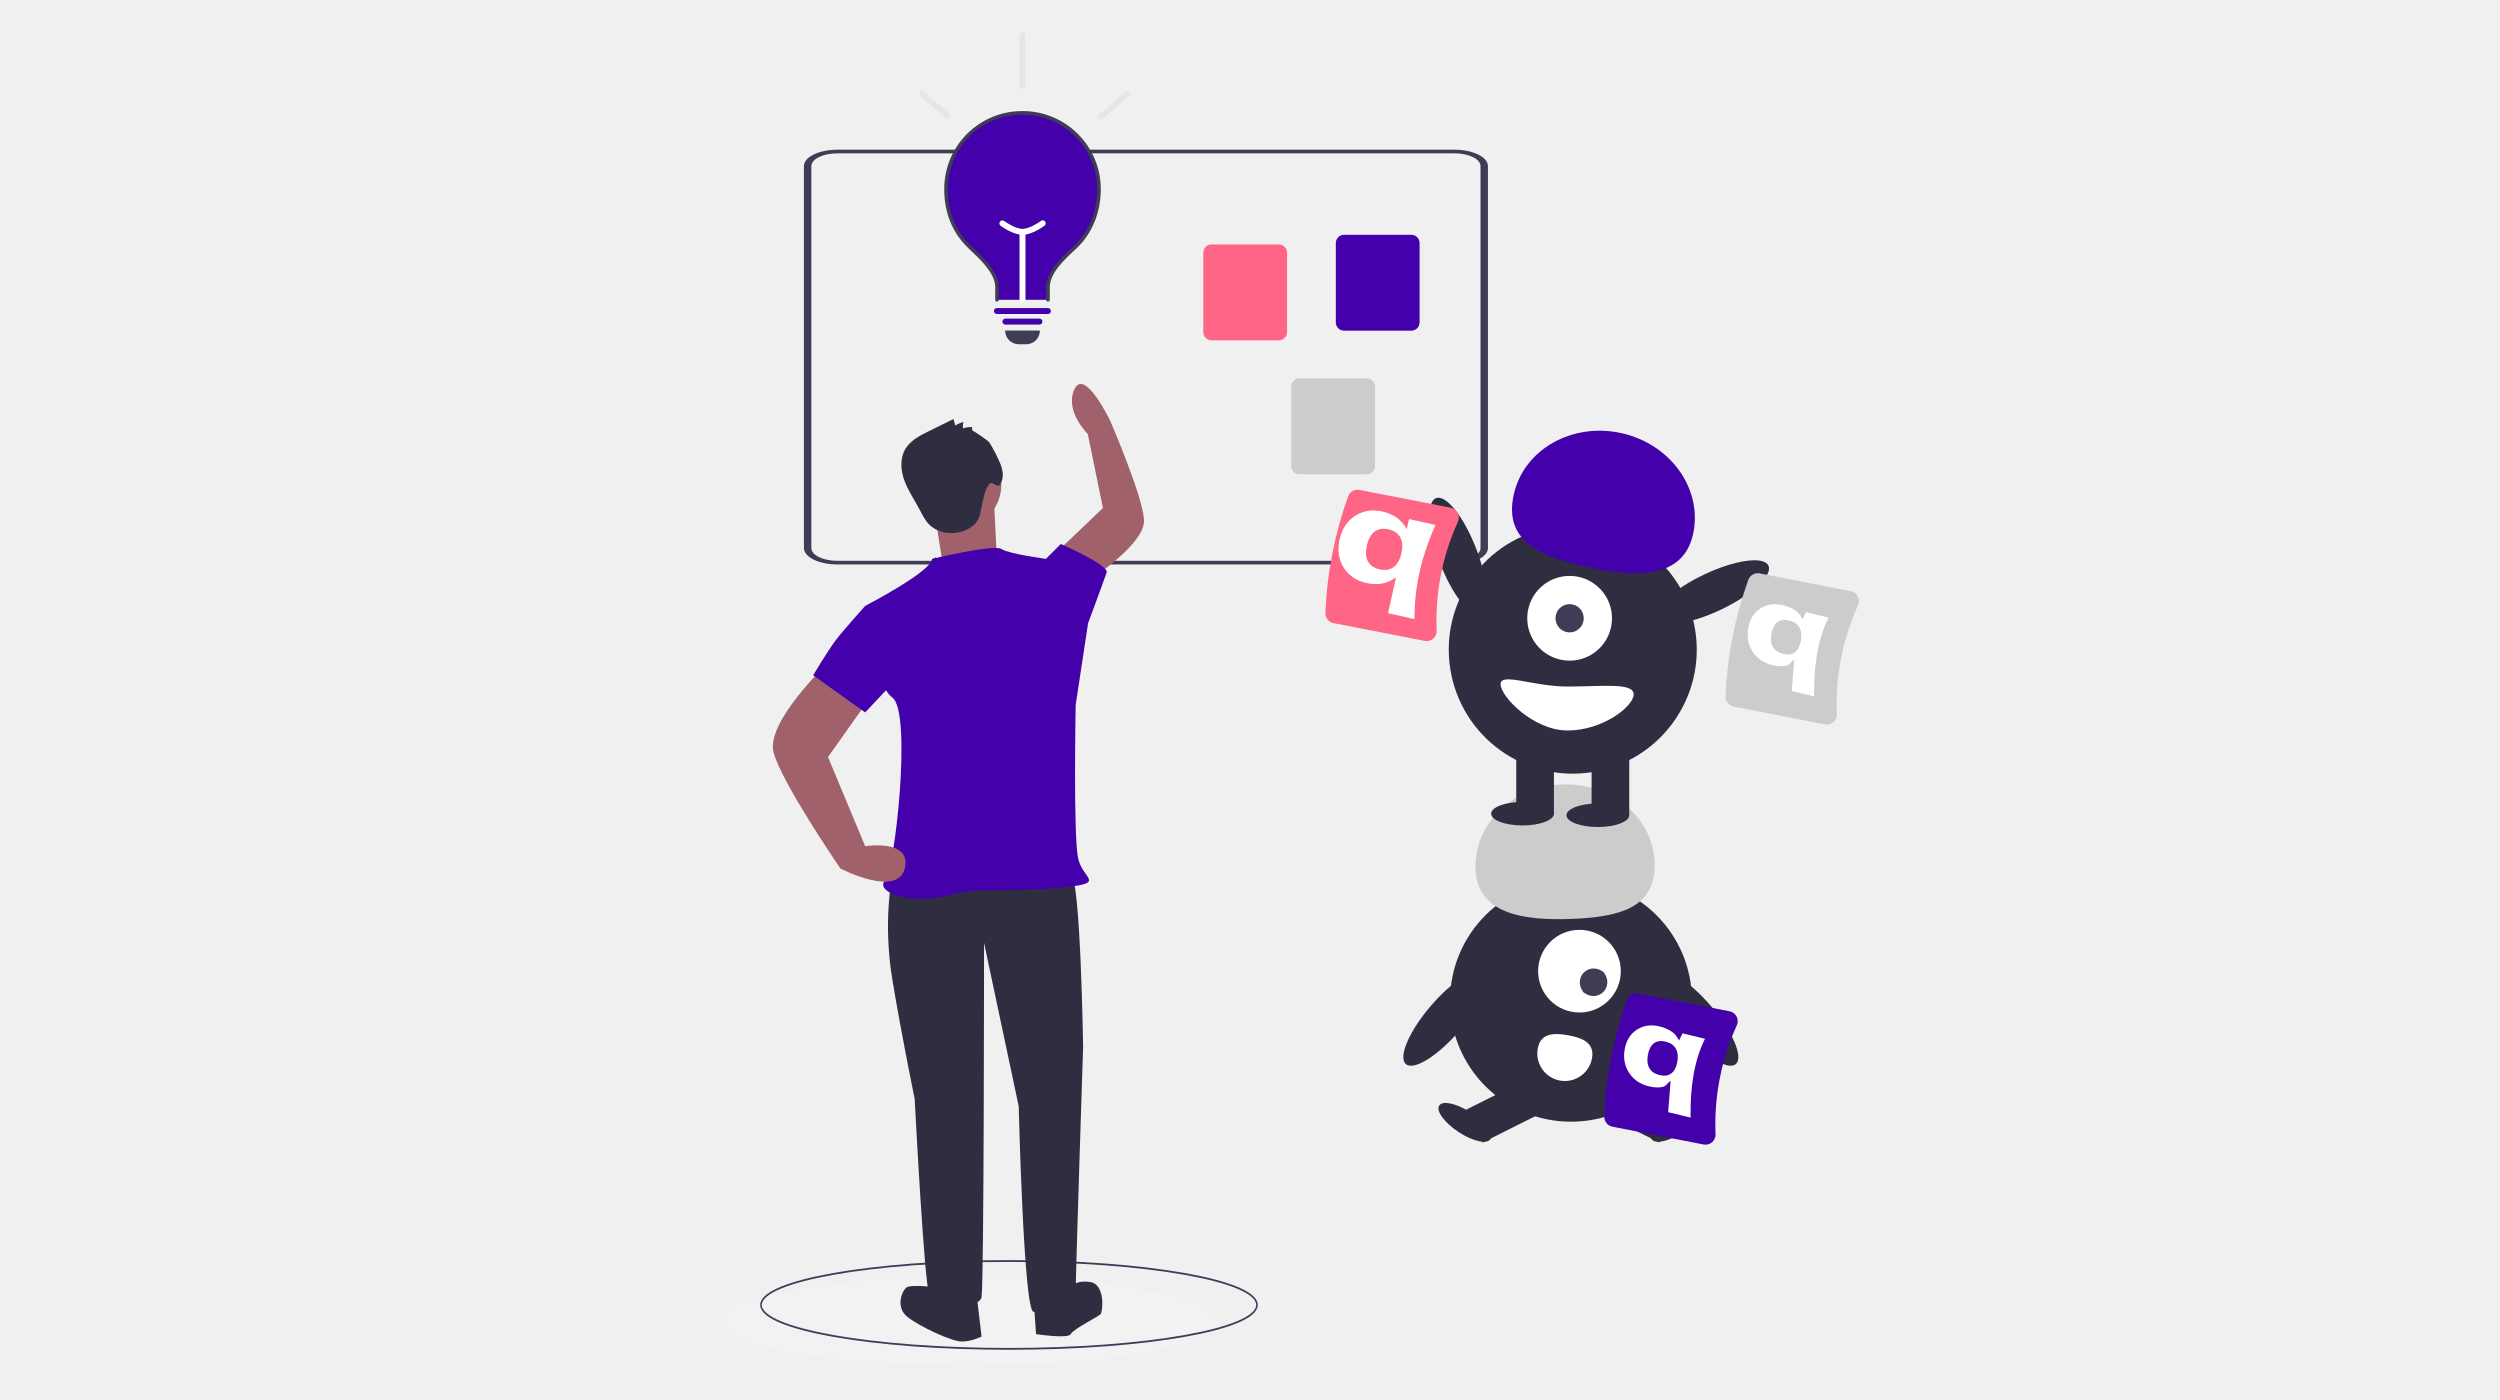
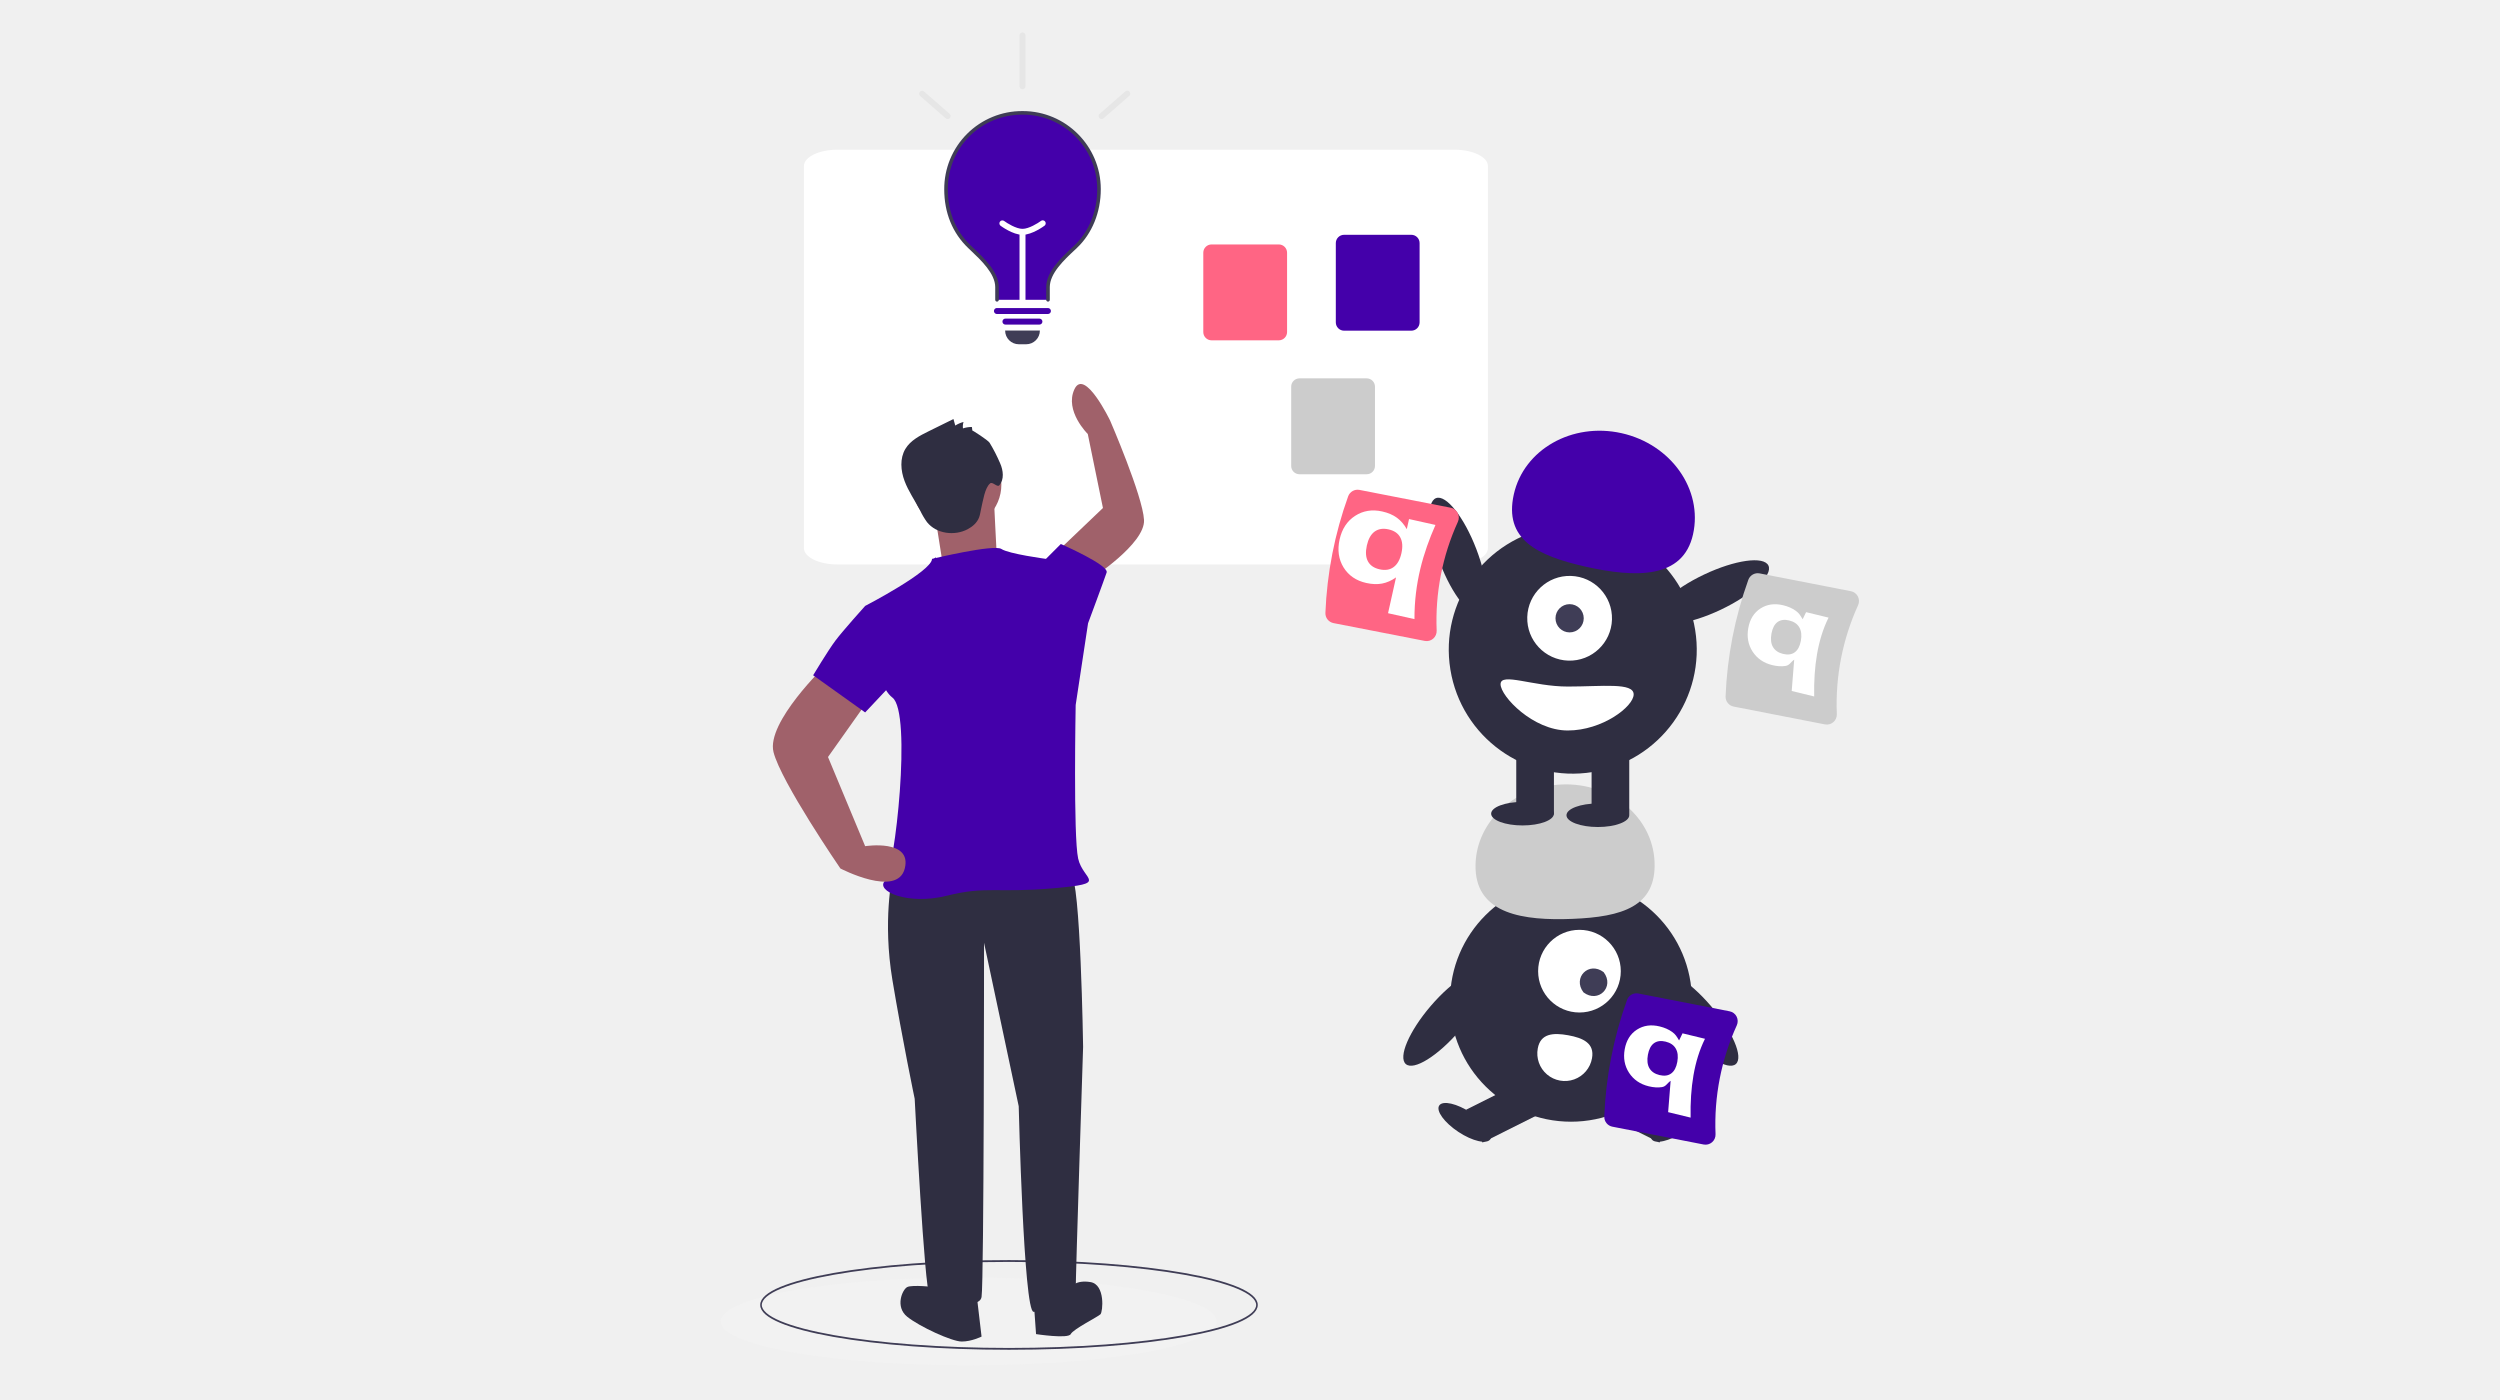
<svg xmlns="http://www.w3.org/2000/svg" id="bebdbc02-5f56-4bd5-9ad9-bce5f07a2c3e" data-name="Layer 1" width="1400" height="783.894" viewBox="0 0 1400 783.894" version="1.1">
  <defs id="defs171" />
-   <path style="fill:#3f3d56;stroke-width:1.743" d="m 468.93,316.093 h 345.584 a 18.758,9.179 0 0 0 18.736,-9.168 V 93.001 A 18.758,9.179 0 0 0 814.514,83.832 H 468.93 a 18.758,9.179 0 0 0 -18.736,9.168 V 306.925 a 18.758,9.179 0 0 0 18.736,9.168 z M 814.514,85.87 a 14.589,7.139 0 0 1 14.573,7.131 V 306.925 a 14.589,7.139 0 0 1 -14.573,7.131 H 468.93 a 14.589,7.139 0 0 1 -14.573,-7.131 V 93.001 a 14.589,7.139 0 0 1 14.573,-7.131 z" id="path60" />
+   <path style="fill:#ffffff;stroke-width:1.743;fill-opacity:1" d="m 468.93,316.093 h 345.584 c 10.343,-0.006 18.725,-4.107 18.736,-9.168 V 93.001 c -0.012,-5.061 -8.393,-9.162 -18.736,-9.168 H 468.93 c -10.343,0.006 -18.725,4.107 -18.736,9.168 V 306.925 c 0.012,5.061 8.394,9.162 18.736,9.168 z" id="path60" />
  <g id="g90" transform="translate(63.83427,17.40935)">
    <g transform="matrix(0.9017238,0,0,1.025085,151.6982,-248.3595)" id="g258">
      <ellipse style="fill:#f2f2f2" cx="362.589" cy="947.179" rx="154" ry="24" id="ellipse6" />
      <ellipse style="fill:none;stroke:#3f3d56;stroke-miterlimit:10" cx="387.589" cy="938.179" rx="154" ry="24" stroke-miterlimit="10" id="ellipse8" />
    </g>
    <circle r="27.653" style="fill:#ff6584;stroke-width:0.795" id="circle28" cy="322.224" cx="505.568" />
    <rect style="fill:#3f3d56;stroke-width:0.795" id="rect98" transform="rotate(-0.1077159)" height="78.934" width="1.998" y="335.379" x="484.748" />
    <path style="fill:#4400aa;stroke-width:0.795" id="path100" d="m 505.836,344.489 c 0.179,27.601 -19.198,50.103 -19.198,50.103 0,0 -19.667,-22.248 -19.846,-49.849 -0.179,-27.601 19.198,-50.103 19.198,-50.103 0,0 19.667,22.248 19.846,49.849 z" />
    <path style="opacity:0.1;stroke-width:0.795" id="path102" d="m 505.836,344.489 c 0.179,27.601 -19.198,50.103 -19.198,50.103 0,0 -19.667,-22.248 -19.846,-49.849 -0.179,-27.601 19.198,-50.103 19.198,-50.103 0,0 19.667,22.248 19.846,49.849 z" />
    <rect style="fill:#3f3d56;stroke-width:0.795" id="rect104" transform="rotate(-0.1077159)" height="78.934" width="1.998" y="335.379" x="458.77" />
    <path style="fill:#4400aa;stroke-width:0.795" id="path106" d="m 479.858,344.537 c 0.179,27.601 -19.198,50.103 -19.198,50.103 0,0 -19.667,-22.248 -19.846,-49.849 -0.179,-27.601 19.198,-50.103 19.198,-50.103 0,0 19.667,22.248 19.846,49.849 z" />
    <path style="fill:#2f2e41;stroke-width:0.795" id="path146" d="m 448.39,471.708 -12.483,1.387 c 0,0 -5.548,24.966 0,58.254 5.548,33.288 12.483,66.576 12.483,66.576 0,0 5.548,108.187 8.322,109.574 2.774,1.387 27.74,9.709 29.127,1.387 1.387,-8.322 1.387,-198.342 1.387,-198.342 l 19.418,91.542 c 0,0 2.774,115.122 8.322,115.122 5.548,0 23.579,-1.387 23.579,-11.096 0,-9.709 4.161,-137.314 4.161,-137.314 0,0 -1.387,-94.316 -6.935,-97.09 -5.548,-2.774 -87.381,2e-5 -87.381,2e-5 z" />
    <path style="fill:#2f2e41;stroke-width:0.795" id="path148" d="m 459.486,703.338 c 0,0 -12.483,-1.387 -15.257,0 -2.774,1.387 -6.935,11.096 0,16.644 6.935,5.548 24.966,13.87 30.514,13.87 5.548,0 11.096,-2.774 11.096,-2.774 l -2.774,-23.579 z" />
    <path style="fill:#2f2e41;stroke-width:0.795" id="path150" d="m 514.967,710.273 1.387,19.418 c 0,0 18.031,2.774 19.418,0 1.387,-2.774 15.257,-9.709 16.644,-11.096 1.387,-1.387 2.774,-16.644 -5.548,-18.031 -8.322,-1.387 -11.096,2.774 -11.096,2.774 z" />
    <path style="fill:#a0616a;stroke-width:0.795" id="path152" d="m 547.199,306.666 c 0,0 30.324,-19.5 29.622,-32.897 -0.702,-13.397 -18.983,-55.639 -18.983,-55.639 0,0 -14.301,-29.733 -19.986,-17.582 -5.685,12.151 7.472,25.086 7.472,25.086 l 8.492,41.437 -23.08,22.018 z" />
    <circle r="24.966" style="fill:#a0616a;stroke-width:0.795" id="circle154" cy="253.948" cx="471.969" />
    <path style="fill:#a0616a;stroke-width:0.795" id="path156" d="m 459.486,269.205 4.161,26.353 30.514,-5.548 c 0,0 -1.387,-26.353 -1.387,-29.127 0,-2.774 -33.288,8.322 -33.288,8.322 z" />
    <path style="opacity:1;vector-effect:none;fill:#4400aa;fill-opacity:1;stroke-width:0.795;stroke-linecap:butt;stroke-linejoin:miter;stroke-miterlimit:4;stroke-dasharray:none;stroke-dashoffset:0;stroke-opacity:1" id="path158" d="m 458.099,295.558 c 0,0 34.675,-8.322 38.836,-5.548 4.161,2.774 24.966,5.548 24.966,5.548 l 23.579,36.062 -6.935,45.771 c 0,0 -1.387,73.511 1.387,85.994 2.774,12.483 18.031,13.87 -13.87,16.644 -31.901,2.774 -37.449,-1.387 -59.641,4.161 -22.192,5.548 -40.223,-2.774 -34.675,-8.322 5.548,-5.548 15.257,-94.316 4.161,-102.638 -11.096,-8.322 -15.257,-51.319 -15.257,-51.319 0,0 37.449,-19.418 37.449,-26.353 z" />
    <path style="opacity:1;vector-effect:none;fill:#4400aa;fill-opacity:1;stroke-width:0.795;stroke-linecap:butt;stroke-linejoin:miter;stroke-miterlimit:4;stroke-dasharray:none;stroke-dashoffset:0;stroke-opacity:1" id="path160" d="m 517.741,299.719 4.161,-4.161 8.322,-8.322 c 0,0 27.047,11.79 25.66,15.951 -1.387,4.161 -10.403,28.434 -10.403,28.434 l -12.483,4.161 z" />
    <path style="fill:#2f2e41;stroke-width:0.795" id="path162" d="m 480.682,223.701 -0.256,-2 a 15.722,15.722 0 0 0 -4.997,0.785 8.209,8.209 0 0 1 0.308,-3.594 15.98,15.98 0 0 0 -4.625,2.011 l -1.009,-3.65 -13.866,6.833 c -4.977,2.453 -10.225,5.149 -13.07,9.912 -3.172,5.311 -2.62,12.137 -0.452,17.93 2.168,5.794 5.771,10.921 8.66,16.391 a 40.952,40.952 0 0 0 3.935,6.698 c 5.234,6.524 15.421,7.843 22.801,3.905 2.723,-1.453 5.198,-3.625 6.318,-6.502 0.67,-1.72 0.823,-3.591 1.262,-5.384 0.913,-3.728 1.972,-11.424 5.001,-13.783 1.333,-1.038 3.975,2.403 5.079,1.125 2.838,-3.284 2.242,-8.35 0.48,-12.317 a 89.869,89.869 0 0 0 -5.916,-11.54 c -0.952,-1.487 -9.685,-7.061 -9.654,-6.822 z" />
    <path style="fill:#a0616a;stroke-width:0.795" id="path164" d="m 398.458,355.199 c 0,0 -33.288,31.901 -29.127,48.545 4.161,16.644 37.449,65.189 37.449,65.189 0,0 31.901,16.644 36.062,0 4.161,-16.644 -22.192,-12.483 -22.192,-12.483 l -20.805,-49.932 23.579,-33.288 z" />
    <path style="opacity:1;vector-effect:none;fill:#4400aa;fill-opacity:1;stroke-width:0.795;stroke-linecap:butt;stroke-linejoin:miter;stroke-miterlimit:4;stroke-dasharray:none;stroke-dashoffset:0;stroke-opacity:1" id="path166" d="m 437.294,324.685 -16.644,-2.774 c 0,0 -12.483,13.87 -16.644,19.418 -4.161,5.548 -12.483,19.418 -12.483,19.418 l 29.127,20.805 22.192,-23.579 z" />
  </g>
  <path style="fill:#4400aa;stroke-width:1.233" d="m 752.691,185.186 h 37.647 a 4.641,4.641 0 0 0 4.636,-4.636 v -44.426 a 4.641,4.641 0 0 0 -4.636,-4.636 h -37.647 a 4.641,4.641 0 0 0 -4.636,4.636 V 180.55 a 4.641,4.641 0 0 0 4.636,4.636 z" id="path62" />
  <path style="fill:#cccccc;stroke-width:1.233" d="m 727.703,265.581 h 37.647 a 4.641,4.641 0 0 0 4.636,-4.636 v -44.426 a 4.641,4.641 0 0 0 -4.636,-4.636 h -37.647 a 4.641,4.641 0 0 0 -4.636,4.636 v 44.426 a 4.641,4.641 0 0 0 4.636,4.636 z" id="path64" />
  <path style="fill:#ff6584;stroke-width:1.233" d="m 678.478,190.583 h 37.647 a 4.641,4.641 0 0 0 4.636,-4.636 v -44.426 a 4.641,4.641 0 0 0 -4.636,-4.636 h -37.647 a 4.641,4.641 0 0 0 -4.636,4.636 v 44.426 a 4.641,4.641 0 0 0 4.636,4.636 z" id="path66" />
  <g id="g547" transform="matrix(-1.030491,0,0,1.030491,94.83133,802.5172)">
    <path style="fill:#3f3d56;stroke-width:0.324" id="path32-0" d="m -473.079,-599.142 h 18.886 v 0 a 7.455,7.455 0 0 1 -7.455,7.455 h -3.976 a 7.455,7.455 0 0 1 -7.455,-7.455 z" />
    <path style="fill:#4400aa;stroke-width:0.324" id="path34-2" d="m -449.781,-615.833 v -6.928 c 0,-8.371 9.104,-16.289 15.01,-21.938 8.325,-7.958 12.701,-18.65 12.701,-31.175 a 41.567,41.567 0 0 0 -83.133,-0.231 q -3.3e-4,0.116 0,0.231 c 0,12.077 4.564,23.494 12.701,31.175 5.874,5.545 15.01,13.48 15.01,21.938 v 6.928" />
    <path style="fill:#3f3d56;stroke-width:0.324" id="path36-3" d="m -449.781,-614.861 a 0.972,0.972 0 0 1 -0.972,-0.972 v -6.928 c 0,-8.144 8.032,-15.746 13.896,-21.297 0.487,-0.461 0.96,-0.909 1.414,-1.343 8.113,-7.756 12.401,-18.293 12.401,-30.472 0,-22.763 -17.831,-40.594 -40.594,-40.594 -0.038,-1.5e-4 -0.076,-1.5e-4 -0.115,-1.5e-4 a 40.525,40.525 0 0 0 -40.479,40.366 v 0.226 c 0,11.928 4.518,23.033 12.396,30.47 0.399,0.377 0.814,0.765 1.239,1.163 5.94,5.562 14.076,13.178 14.076,21.481 v 6.928 a 0.972,0.972 0 1 1 -1.945,0 v -6.928 c 0,-7.46 -7.78,-14.743 -13.46,-20.062 -0.428,-0.4 -0.844,-0.79 -1.245,-1.169 -8.265,-7.802 -13.006,-19.423 -13.006,-31.882 v -0.233 c 0.065,-23.351 19.086,-42.306 42.421,-42.306 0.041,0 0.079,0 0.12,1.6e-4 a 42.317,42.317 0 0 1 42.536,42.539 c 0,12.723 -4.496,23.747 -13.001,31.878 -0.457,0.436 -0.932,0.887 -1.422,1.35 -5.608,5.308 -13.288,12.578 -13.288,19.884 v 6.928 a 0.972,0.972 0 0 1 -0.972,0.972 z" />
    <path style="fill:#4400aa;stroke-width:0.324" id="path38-7" d="m -454.399,-602.384 h -18.474 a 1.621,1.621 0 0 1 0,-3.241 h 18.474 a 1.621,1.621 0 1 1 0,3.241 z" />
    <path style="fill:#e6e6e6;stroke-width:0.324" id="path40-5" d="m -506.615,-714.074 a 1.614,1.614 0 0 1 -1.065,-0.4 l -13.918,-12.149 a 1.621,1.621 0 1 1 2.131,-2.442 l 13.918,12.149 a 1.621,1.621 0 0 1 -1.066,2.841 z" />
    <path style="fill:#e6e6e6;stroke-width:0.324" id="path42-9" d="m -422.966,-714.074 a 1.621,1.621 0 0 1 -1.066,-2.841 l 13.917,-12.149 a 1.621,1.621 0 0 1 2.131,2.442 l -13.917,12.149 a 1.614,1.614 0 0 1 -1.065,0.4 z" />
    <path style="fill:#4400aa;stroke-width:0.324" id="path44-2" d="m -449.781,-608.136 h -27.711 a 1.621,1.621 0 0 1 0,-3.241 h 27.711 a 1.621,1.621 0 1 1 0,3.241 z" />
    <path style="fill:#ffffff;stroke-width:0.324" id="path46-2" d="m -463.636,-614.212 a 1.621,1.621 0 0 1 -1.621,-1.621 v -36.948 a 1.621,1.621 0 0 1 3.241,0 v 36.948 a 1.621,1.621 0 0 1 -1.621,1.621 z" />
    <path style="fill:#ffffff;stroke-width:0.324" id="path48-8" d="m -463.636,-651.16 c -5.236,0 -11.665,-4.737 -11.936,-4.939 a 1.621,1.621 0 1 1 1.935,-2.601 c 1.611,1.195 6.549,4.298 10.002,4.298 3.453,0 8.391,-3.103 10.002,-4.299 a 1.621,1.621 0 0 1 1.934,2.601 c -0.271,0.202 -6.7,4.939 -11.936,4.939 z" />
    <path style="fill:#e6e6e6;stroke-width:0.324" id="path50-9" d="m -463.636,-730.252 a 1.621,1.621 0 0 1 -1.621,-1.621 v -27.711 a 1.621,1.621 0 0 1 3.241,0 v 27.711 a 1.621,1.621 0 0 1 -1.621,1.621 z" />
  </g>
  <g id="g120" transform="matrix(0.8853712,0,0,0.8853712,100.4937,25.52594)">
    <circle r="76.501" transform="scale(-1,1)" id="circle116" cy="604.151" cx="-880.153" style="fill:#2f2e41;stroke-width:1.821" />
    <rect id="rect118" transform="matrix(-0.8941465,-0.4477745,-0.4477745,0.8941465,0,0)" height="23.241" width="41.64" y="178.004" x="-1147.666" style="fill:#2f2e41;stroke-width:1.821" />
    <ellipse id="ellipse120-5" transform="matrix(-0.550463,-0.8348596,-0.8348596,0.550463,0,0)" ry="19.367" rx="7.263" cy="-415.985" cx="-1090.066" style="fill:#2f2e41;stroke-width:1.821" />
    <rect id="rect122" transform="matrix(-0.4477745,-0.8941465,-0.8941465,0.4477745,0,0)" height="41.64" width="23.241" y="-467.946" x="-989.465" style="fill:#2f2e41;stroke-width:1.821" />
    <ellipse id="ellipse124" transform="matrix(-0.8348596,-0.550463,-0.550463,0.8348596,0,0)" ry="7.263" rx="19.367" cy="121.083" cx="-1053.624" style="fill:#2f2e41;stroke-width:1.821" />
    <circle r="26.146" transform="scale(-1,1)" id="circle126" cy="585.438" cx="-885.509" style="fill:#ffffff;stroke-width:1.821" />
    <path id="path128" d="m 900.818,586.07 c -9.329,-7.105 -19.874,3.44 -12.768,12.768 9.328,7.105 19.874,-3.44 12.768,-12.768 z" style="fill:#3f3d56;stroke-width:1.821" />
    <path id="path130-3" d="m 819.805,520.926 c -1.15,-28.322 23.259,-52.311 54.52,-53.58 31.261,-1.27 57.535,20.66 58.686,48.982 1.15,28.322 -20.58,34.757 -51.841,36.027 -31.261,1.27 -60.214,-3.106 -61.365,-31.428 z" style="fill:#cccccc;stroke-width:1.821" />
    <ellipse id="ellipse132" transform="matrix(-0.7587581,-0.6513725,-0.6513725,0.7587581,0,0)" ry="38.25" rx="12.008" cy="-54.726" cx="-1008.195" style="fill:#2f2e41;stroke-width:1.821" />
    <ellipse id="ellipse134" transform="matrix(-0.6513725,-0.7587581,-0.7587581,0.6513725,0,0)" ry="12.008" rx="38.25" cy="-327.29" cx="-1091.75" style="fill:#2f2e41;stroke-width:1.821" />
    <path id="path136" d="m 859.142,634.299 a 17.431,17.431 0 1 0 34.298,6.244 l 0.005,-0.034 c 1.715,-9.473 -5.609,-12.825 -15.082,-14.54 -9.473,-1.715 -17.507,-1.143 -19.222,8.33 z" style="fill:#ffffff;stroke-width:1.821" />
    <ellipse id="ellipse176" transform="matrix(-0.3570287,-0.9340934,-0.9340934,0.3570287,0,0)" ry="12.31" rx="39.211" cy="-640.207" cx="-590.346" style="fill:#2f2e41;stroke-width:1.821" />
    <circle r="78.422" id="circle178" transform="matrix(-0.1601823,-0.9870874,-0.9870874,0.1601823,0,0)" cy="-808.687" cx="-518.316" style="fill:#2f2e41;stroke-width:1.821" />
    <rect transform="scale(-1,1)" id="rect180" height="42.685" width="23.824" y="443.632" x="-917.006" style="fill:#2f2e41;stroke-width:1.821" />
    <rect transform="scale(-1,1)" id="rect182" height="42.685" width="23.824" y="443.632" x="-869.357" style="fill:#2f2e41;stroke-width:1.821" />
    <ellipse transform="scale(-1,1)" id="ellipse184" ry="7.445" rx="19.854" cy="486.814" cx="-897.152" style="fill:#2f2e41;stroke-width:1.821" />
    <ellipse transform="scale(-1,1)" id="ellipse186" ry="7.445" rx="19.854" cy="485.821" cx="-849.503" style="fill:#2f2e41;stroke-width:1.821" />
    <circle r="26.802" id="circle188" transform="matrix(-0.9995685,-0.02937368,-0.02937368,0.9995685,0,0)" cy="336.248" cx="-889.545" style="fill:#ffffff;stroke-width:1.821" />
    <circle r="8.934" transform="scale(-1,1)" id="circle190" cy="362.232" cx="-879.284" style="fill:#3f3d56;stroke-width:1.821" />
    <path id="path192" d="m 957.341,309.155 c 6.332,-28.359 -13.909,-57.014 -45.211,-64.003 -31.301,-6.989 -61.81,10.334 -68.142,38.692 -6.332,28.358 14.412,38.818 45.714,45.807 31.301,6.989 61.307,7.862 67.639,-20.496 z" style="fill:#4400aa;stroke-width:1.821" />
    <ellipse id="ellipse194" transform="matrix(-0.4285293,-0.9035279,-0.9035279,0.4285293,0,0)" ry="39.211" rx="12.31" cy="-727.918" cx="-727.849" style="fill:#2f2e41;stroke-width:1.821" />
    <path id="path196" d="m 919.79,410.377 c 0,7.675 -19.763,22.832 -41.693,22.832 -21.93,0 -42.491,-21.609 -42.491,-29.284 0,-7.675 20.562,1.489 42.491,1.489 21.93,0 41.693,-2.712 41.693,4.963 z" style="fill:#ffffff;stroke-width:1.821" />
    <path id="path198" d="m 729.93,365.277 57.726,11.268 a 6.264,6.264 0 0 0 5.317,-1.406 6.37,6.37 0 0 0 2.216,-5.135 150.943,150.943 0 0 1 13.431,-68.805 6.371,6.371 0 0 0 -0.122,-5.591 6.264,6.264 0 0 0 -4.398,-3.303 l -57.726,-11.268 a 6.347,6.347 0 0 0 -7.153,4.023 247.085,247.085 0 0 0 -14.406,73.8 6.347,6.347 0 0 0 5.115,6.418 z" style="fill:#ff6584;stroke-width:1.821" />
    <path id="path200" d="m 983.038,418.083 57.726,11.268 a 6.264,6.264 0 0 0 5.317,-1.406 6.37,6.37 0 0 0 2.215,-5.135 150.943,150.943 0 0 1 13.431,-68.805 6.371,6.371 0 0 0 -0.122,-5.591 6.264,6.264 0 0 0 -4.398,-3.303 l -57.726,-11.268 a 6.347,6.347 0 0 0 -7.153,4.023 247.085,247.085 0 0 0 -14.406,73.8 6.347,6.347 0 0 0 5.115,6.418 z" style="fill:#cccccc;stroke-width:1.821" />
    <path id="path204" d="m 906.321,683.798 57.726,11.268 a 6.264,6.264 0 0 0 5.317,-1.406 6.37,6.37 0 0 0 2.215,-5.135 150.943,150.943 0 0 1 13.431,-68.805 6.371,6.371 0 0 0 -0.122,-5.591 6.264,6.264 0 0 0 -4.398,-3.303 L 922.765,599.558 a 6.347,6.347 0 0 0 -7.153,4.023 247.085,247.085 0 0 0 -14.406,73.8 6.347,6.347 0 0 0 5.115,6.418 z" style="fill:#4400aa;stroke-width:1.821" />
    <path d="m 764.731,305.994 c -3.507,-0.782 -6.447,-0.306 -8.82,1.43 -2.338,1.743 -3.966,4.67 -4.882,8.779 -0.917,4.11 -0.687,7.45 0.688,10.022 1.41,2.579 3.869,4.26 7.376,5.043 3.576,0.798 6.533,0.325 8.872,-1.418 2.373,-1.736 4.017,-4.658 4.934,-8.768 0.917,-4.11 0.67,-7.454 -0.74,-10.033 -1.376,-2.572 -3.852,-4.256 -7.428,-5.054 z m 4.756,30.383 c -2.871,2.029 -5.814,3.327 -8.828,3.895 -3.015,0.568 -6.344,0.445 -9.989,-0.368 -6.396,-1.427 -11.187,-4.706 -14.374,-9.839 -3.147,-5.151 -3.978,-11.052 -2.494,-17.705 1.484,-6.652 4.739,-11.615 9.765,-14.889 5.066,-3.292 10.797,-4.224 17.193,-2.798 3.645,0.813 6.711,2.117 9.199,3.912 2.487,1.795 4.599,4.221 6.336,7.278 l 1.427,-6.395 16.712,3.728 c -7.784,17.617 -13.36,36.707 -13.286,59.562 l -16.712,-3.728 z" style="color:#000000;font-style:normal;font-variant:normal;font-weight:bold;font-stretch:semi-condensed;font-size:93.323px;line-height:125%;font-family:'DejaVu Sans';-inkscape-font-specification:'DejaVu Sans Bold Semi-Condensed';text-align:start;letter-spacing:-11.389px;writing-mode:lr-tb;text-anchor:start;display:inline;overflow:visible;visibility:visible;fill:#ffffff;fill-opacity:1;fill-rule:nonzero;stroke:none;stroke-width:4.281;marker:none;enable-background:accumulate" id="path1383" />
    <path d="m 939.98,629.992 c -2.983,-0.725 -5.443,-0.38 -7.382,1.035 -1.909,1.422 -3.177,3.853 -3.805,7.294 -0.628,3.44 -0.317,6.255 0.933,8.445 1.279,2.197 3.41,3.658 6.393,4.383 3.041,0.739 5.517,0.398 7.425,-1.024 1.938,-1.415 3.221,-3.843 3.849,-7.283 0.628,-3.44 0.302,-6.259 -0.977,-8.456 -1.25,-2.19 -3.395,-3.655 -6.437,-4.394 z m 3.196,24.799 c -2.348,1.652 -2.901,3.544 -5.421,3.964 -2.52,0.42 -5.33,0.254 -8.43,-0.5 -5.44,-1.322 -9.592,-4.173 -12.458,-8.552 -2.833,-4.394 -3.741,-9.375 -2.725,-14.944 1.016,-5.569 3.584,-9.683 7.704,-12.341 4.153,-2.673 8.949,-3.349 14.389,-2.026 3.1,0.754 5.729,1.909 7.889,3.467 2.159,1.558 2.827,2.784 4.398,5.389 l 2.174,-4.499 14.213,3.455 c -6.938,13.936 -9.448,30.916 -9.098,49.862 l -14.213,-3.455 z" style="color:#000000;font-style:normal;font-variant:normal;font-weight:bold;font-stretch:semi-condensed;font-size:93.323px;line-height:125%;font-family:'DejaVu Sans';-inkscape-font-specification:'DejaVu Sans Bold Semi-Condensed';text-align:start;letter-spacing:-11.389px;writing-mode:lr-tb;text-anchor:start;display:inline;overflow:visible;visibility:visible;fill:#ffffff;fill-opacity:1;fill-rule:nonzero;stroke:none;stroke-width:3.603;marker:none;enable-background:accumulate" id="path1383-7" />
    <path d="m 1018.136,363.603 c -2.983,-0.725 -5.444,-0.38 -7.381,1.035 -1.909,1.422 -3.177,3.853 -3.805,7.294 -0.628,3.44 -0.317,6.255 0.933,8.445 1.279,2.197 3.41,3.658 6.393,4.383 3.041,0.739 5.517,0.398 7.425,-1.024 1.938,-1.415 3.221,-3.843 3.849,-7.283 0.628,-3.44 0.302,-6.259 -0.977,-8.456 -1.25,-2.19 -3.395,-3.655 -6.437,-4.394 z m 3.196,24.799 c -2.348,1.652 -2.901,3.544 -5.421,3.964 -2.52,0.42 -5.33,0.254 -8.43,-0.5 -5.44,-1.322 -9.592,-4.173 -12.458,-8.552 -2.833,-4.394 -3.741,-9.375 -2.725,-14.944 1.016,-5.569 3.584,-9.683 7.704,-12.341 4.153,-2.673 8.949,-3.349 14.389,-2.026 3.1,0.754 5.729,1.909 7.889,3.467 2.159,1.558 2.827,2.784 4.398,5.389 l 2.174,-4.499 14.213,3.455 c -6.938,13.936 -9.448,30.916 -9.098,49.862 l -14.213,-3.455 z" style="color:#000000;font-style:normal;font-variant:normal;font-weight:bold;font-stretch:semi-condensed;font-size:93.323px;line-height:125%;font-family:'DejaVu Sans';-inkscape-font-specification:'DejaVu Sans Bold Semi-Condensed';text-align:start;letter-spacing:-11.389px;writing-mode:lr-tb;text-anchor:start;display:inline;overflow:visible;visibility:visible;fill:#ffffff;fill-opacity:1;fill-rule:nonzero;stroke:none;stroke-width:3.603;marker:none;enable-background:accumulate" id="path1383-7-9" />
  </g>
</svg>
